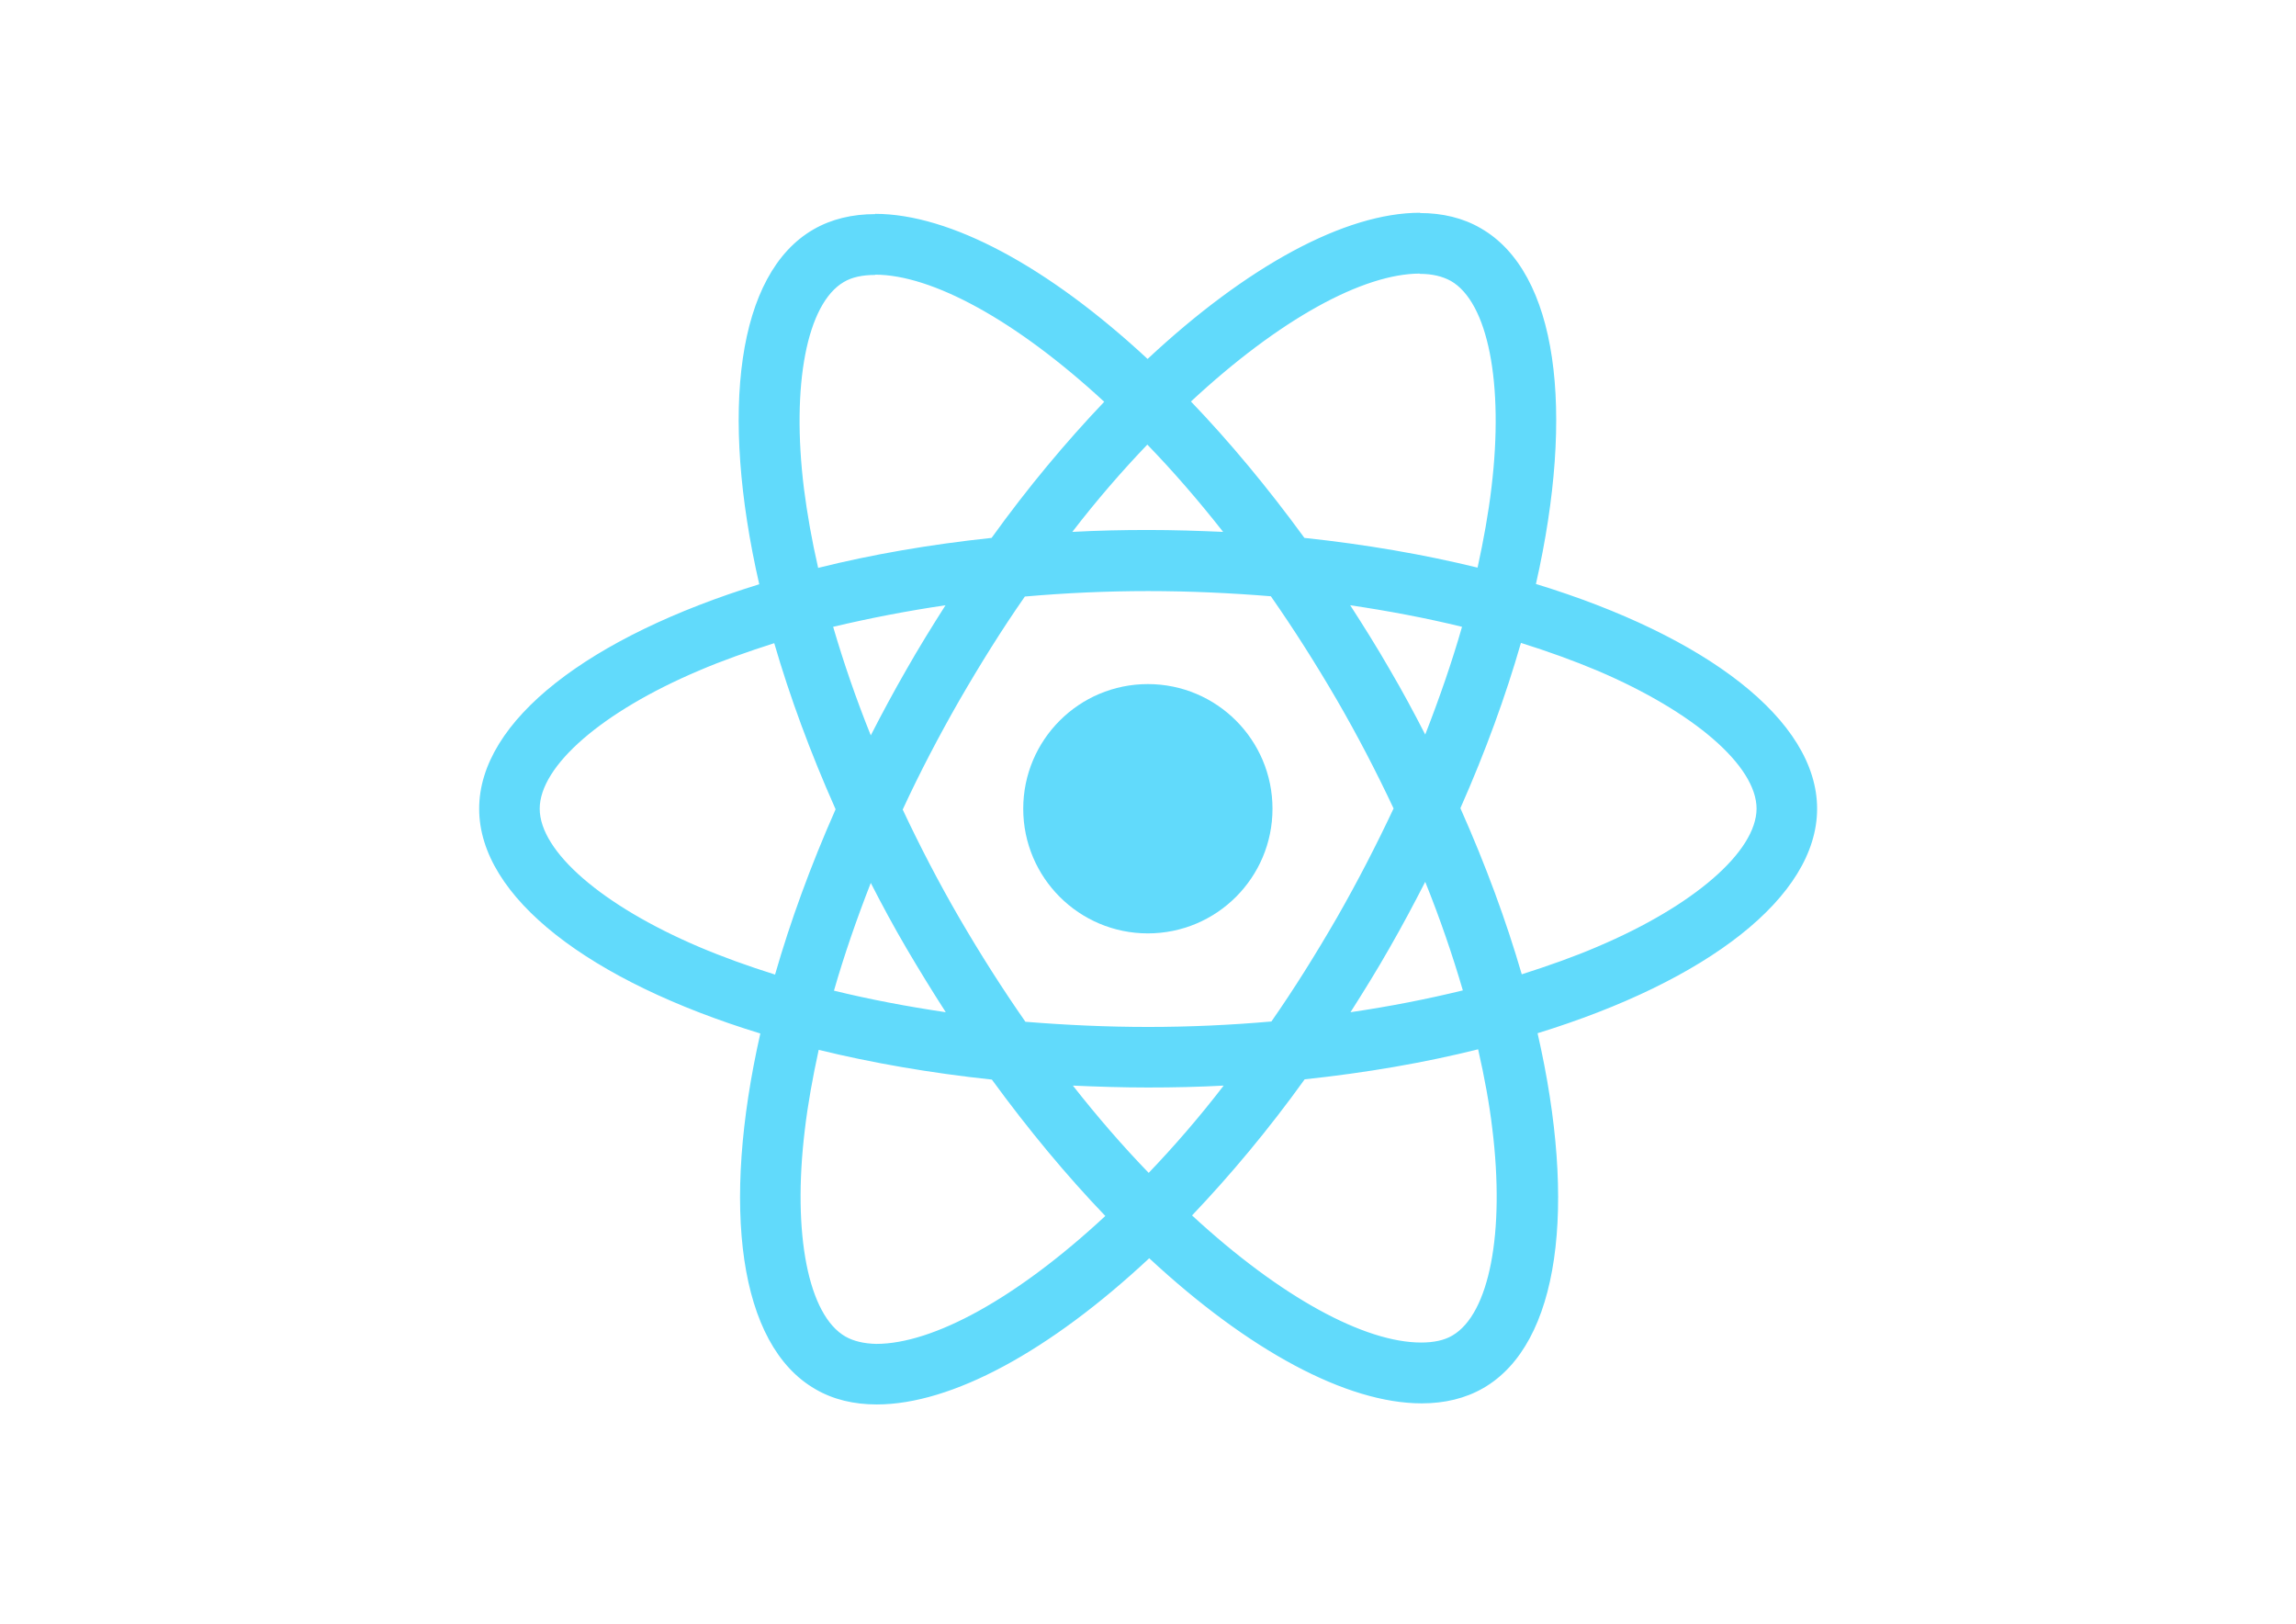
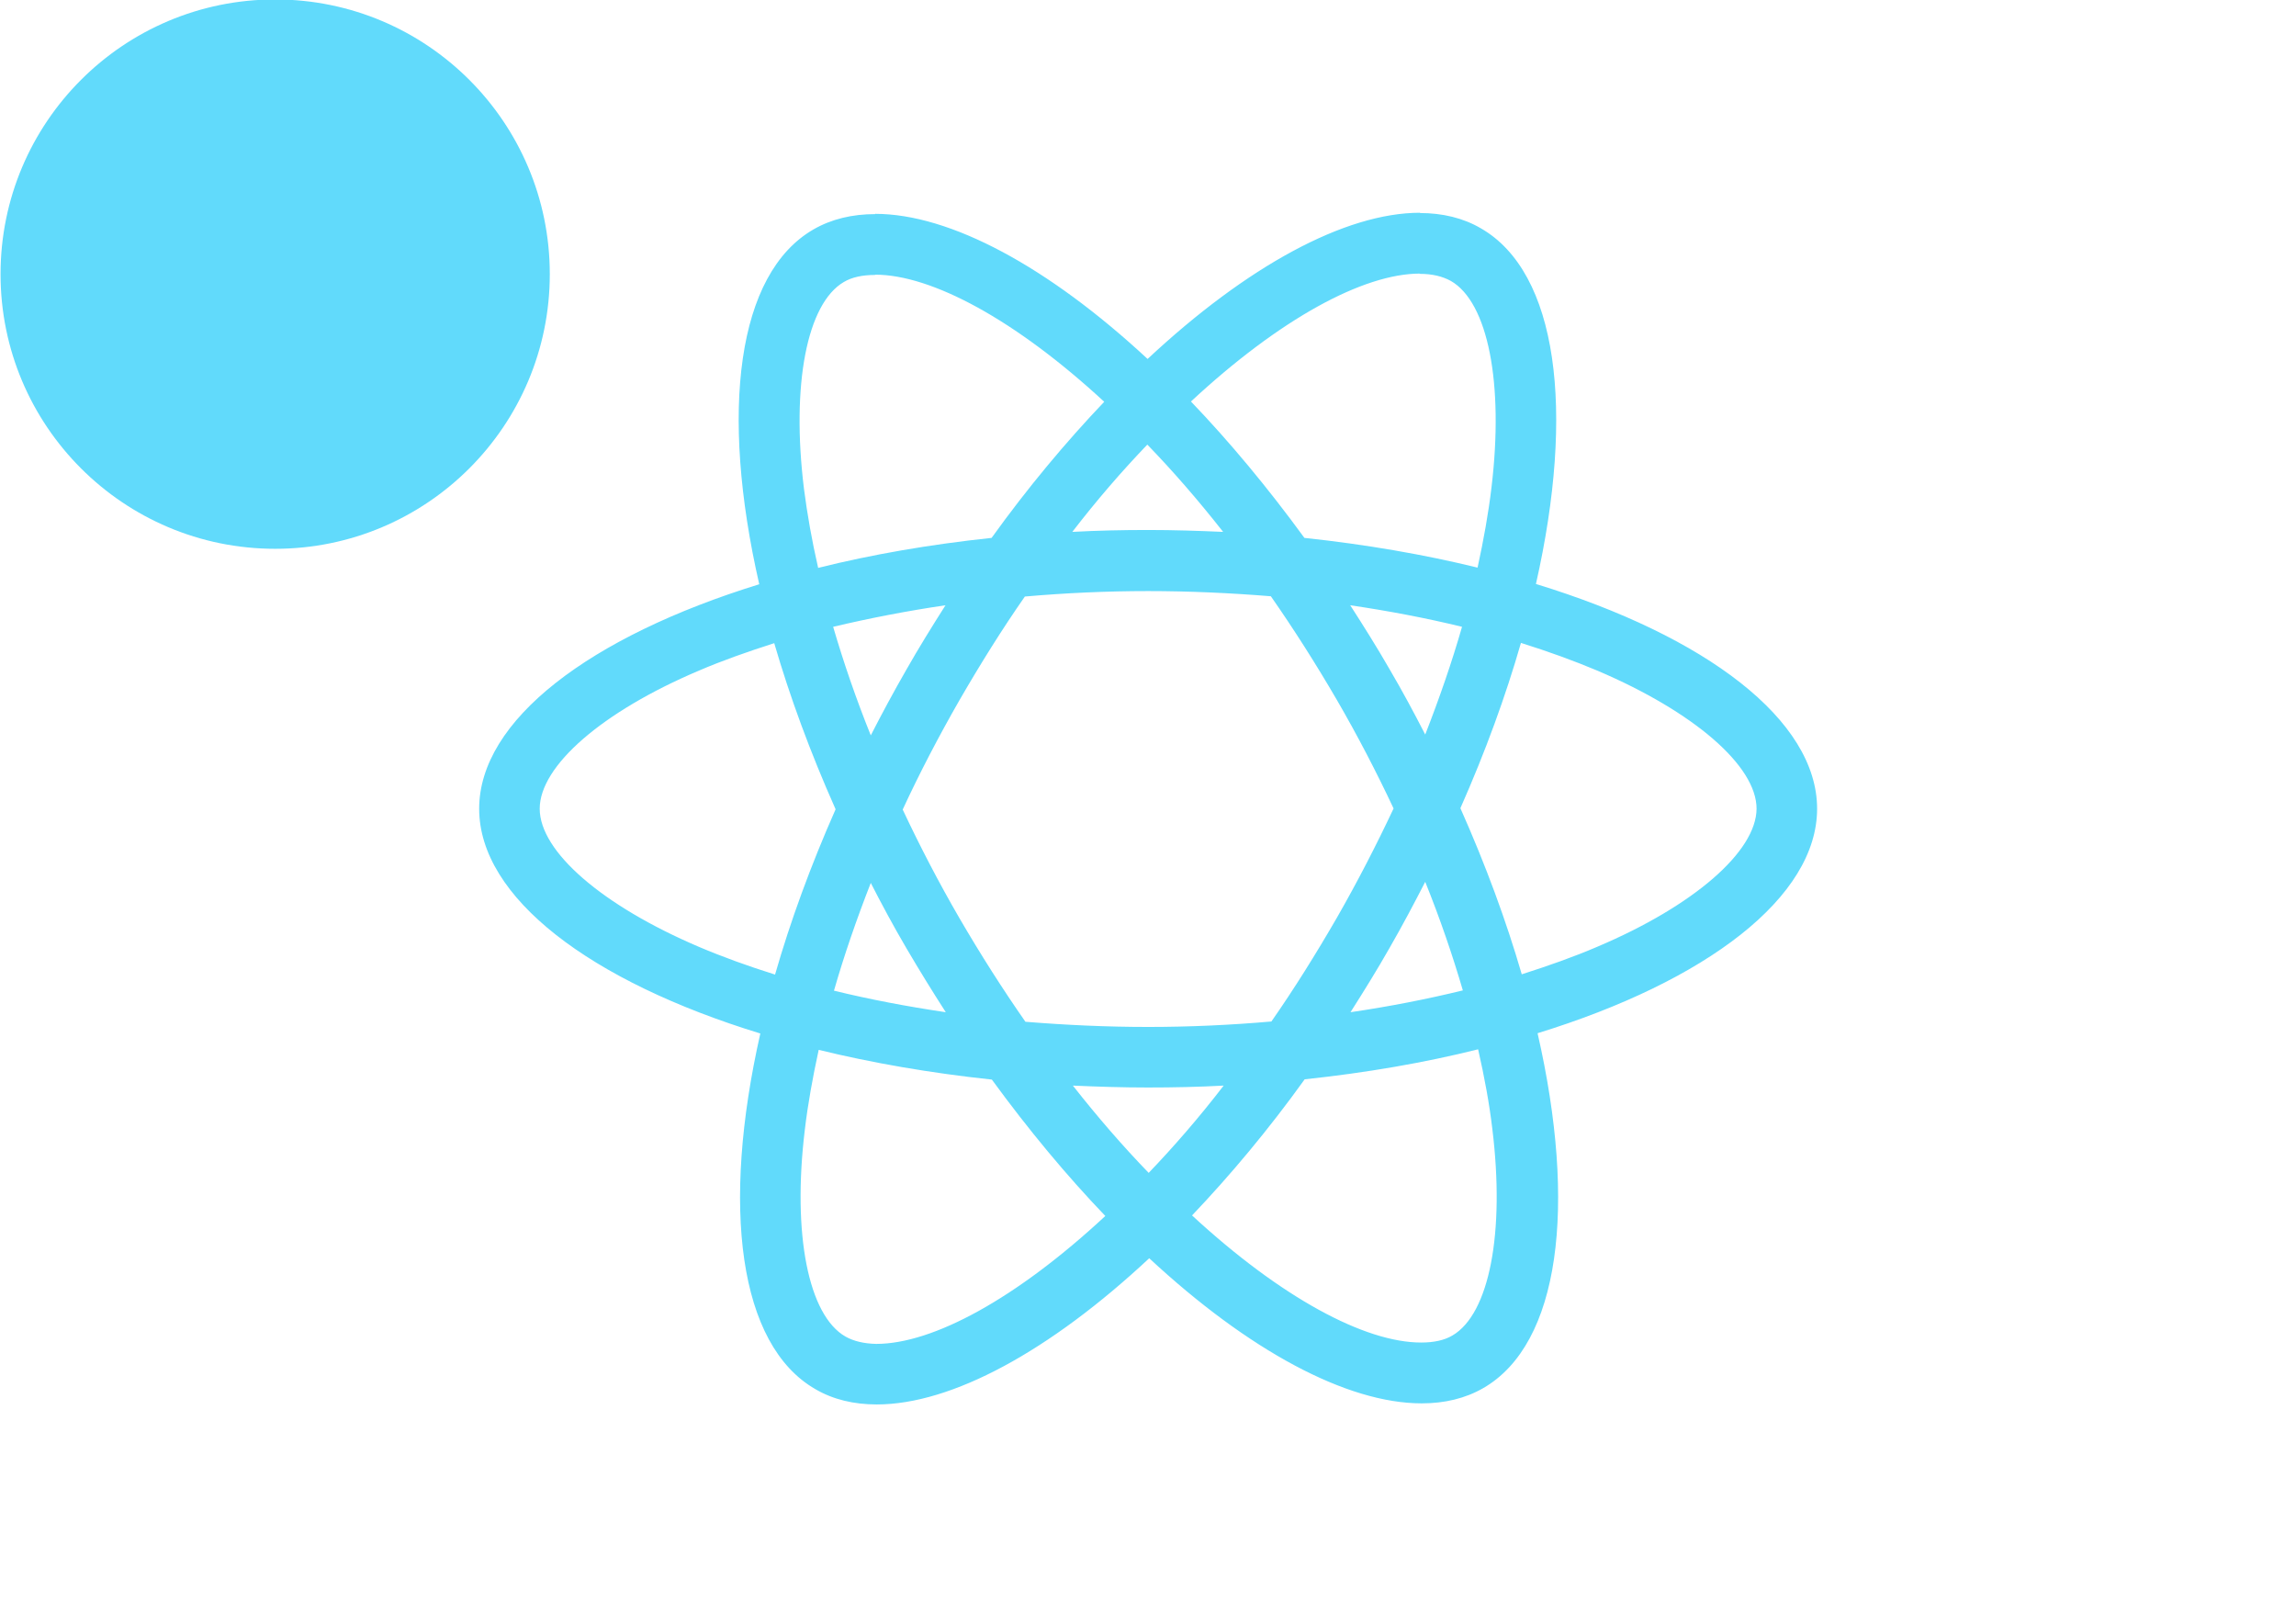
<svg xmlns="http://www.w3.org/2000/svg" viewBox="0 0 841.9 595.3">
  <g fill="#61DAFB">
    <path d="M666.3 296.5c0-32.5-40.7-63.3-103.1-82.4 14.4-63.6 8-114.2-20.2-130.4-6.5-3.8-14.1-5.6-22.4-5.6v22.3c4.6 0 8.3.9 11.4 2.6 13.6 7.8 19.5 37.5 14.9 75.7-1.1 9.4-2.9 19.3-5.1 29.4-19.6-4.8-41-8.5-63.5-10.9-13.5-18.5-27.5-35.3-41.6-50 32.6-30.3 63.2-46.9 84-46.9V78c-27.5 0-63.5 19.6-99.9 53.6-36.4-33.8-72.4-53.2-99.9-53.2v22.3c20.7 0 51.4 16.5 84 46.6-14 14.7-28 31.4-41.3 49.9-22.6 2.4-44 6.1-63.6 11-2.3-10-4-19.7-5.2-29-4.7-38.2 1.1-67.9 14.6-75.8 3-1.8 6.9-2.6 11.5-2.6V78.5c-8.4 0-16 1.8-22.6 5.6-28.1 16.2-34.4 66.7-19.9 130.1-62.2 19.2-102.7 49.9-102.7 82.3 0 32.5 40.7 63.3 103.1 82.4-14.4 63.6-8 114.2 20.2 130.4 6.5 3.8 14.1 5.6 22.5 5.6 27.5 0 63.5-19.6 99.9-53.6 36.4 33.8 72.4 53.2 99.9 53.2 8.4 0 16-1.8 22.6-5.6 28.1-16.2 34.4-66.7 19.9-130.1 62-19.1 102.5-49.9 102.5-82.3zm-130.2-66.7c-3.7 12.9-8.3 26.2-13.5 39.5-4.1-8-8.4-16-13.1-24-4.6-8-9.5-15.8-14.4-23.4 14.2 2.1 27.9 4.7 41 7.9zm-45.8 106.5c-7.8 13.5-15.8 26.3-24.1 38.2-14.9 1.3-30 2-45.2 2-15.1 0-30.2-.7-45-1.9-8.3-11.9-16.4-24.6-24.2-38-7.6-13.1-14.5-26.4-20.8-39.8 6.2-13.4 13.2-26.8 20.7-39.9 7.8-13.5 15.8-26.3 24.1-38.2 14.9-1.3 30-2 45.2-2 15.1 0 30.2.7 45 1.9 8.3 11.9 16.4 24.6 24.2 38 7.6 13.1 14.5 26.4 20.8 39.8-6.3 13.4-13.2 26.8-20.7 39.9zm32.3-13c5.4 13.4 10 26.8 13.8 39.8-13.1 3.2-26.9 5.9-41.2 8 4.9-7.7 9.8-15.6 14.4-23.7 4.6-8 8.9-16.1 13-24.1zM421.2 430c-9.3-9.6-18.6-20.3-27.8-32 9 .4 18.2.7 27.5.7 9.4 0 18.7-.2 27.8-.7-9 11.7-18.3 22.4-27.5 32zm-74.4-58.9c-14.2-2.1-27.9-4.7-41-7.9 3.7-12.9 8.3-26.2 13.5-39.5 4.1 8 8.4 16 13.1 24 4.7 8 9.5 15.8 14.4 23.4zM420.7 163c9.3 9.6 18.6 20.3 27.8 32-9-.4-18.2-.7-27.5-.7-9.4 0-18.7.2-27.8.7 9-11.7 18.3-22.4 27.5-32zm-74 58.9c-4.9 7.7-9.8 15.6-14.4 23.7-4.6 8-8.9 16-13 24-5.4-13.4-10-26.8-13.8-39.8 13.1-3.1 26.9-5.8 41.2-7.9zm-90.5 125.2c-35.4-15.1-58.3-34.9-58.3-50.6 0-15.7 22.9-35.6 58.3-50.6 8.6-3.7 18-7 27.7-10.1 5.7 19.6 13.2 40 22.5 60.9-9.2 20.8-16.6 41.1-22.2 60.6-9.9-3.1-19.3-6.5-28-10.2zM310 490c-13.6-7.8-19.5-37.5-14.9-75.7 1.1-9.4 2.9-19.3 5.1-29.4 19.6 4.8 41 8.5 63.5 10.9 13.5 18.5 27.5 35.3 41.6 50-32.6 30.3-63.2 46.9-84 46.9-4.5-.1-8.3-1-11.3-2.7zm237.2-76.2c4.7 38.2-1.1 67.9-14.6 75.8-3 1.8-6.9 2.6-11.5 2.6-20.7 0-51.4-16.5-84-46.6 14-14.7 28-31.4 41.3-49.9 22.6-2.4 44-6.1 63.6-11 2.3 10.1 4.1 19.8 5.2 29.1zm38.5-66.7c-8.6 3.7-18 7-27.7 10.1-5.7-19.6-13.2-40-22.5-60.9 9.2-20.8 16.6-41.1 22.2-60.6 9.9 3.1 19.3 6.5 28.1 10.2 35.4 15.1 58.3 34.9 58.3 50.6-.1 15.7-23 35.6-58.4 50.6zM320.8 78.4z" />
-     <circle cx="420.9" cy="296.5" r="45.7" />
+     <circle cx="100.9" cy="100.5" r="100.7" />
    <path d="M520.5 78.1z" />
  </g>
</svg>
